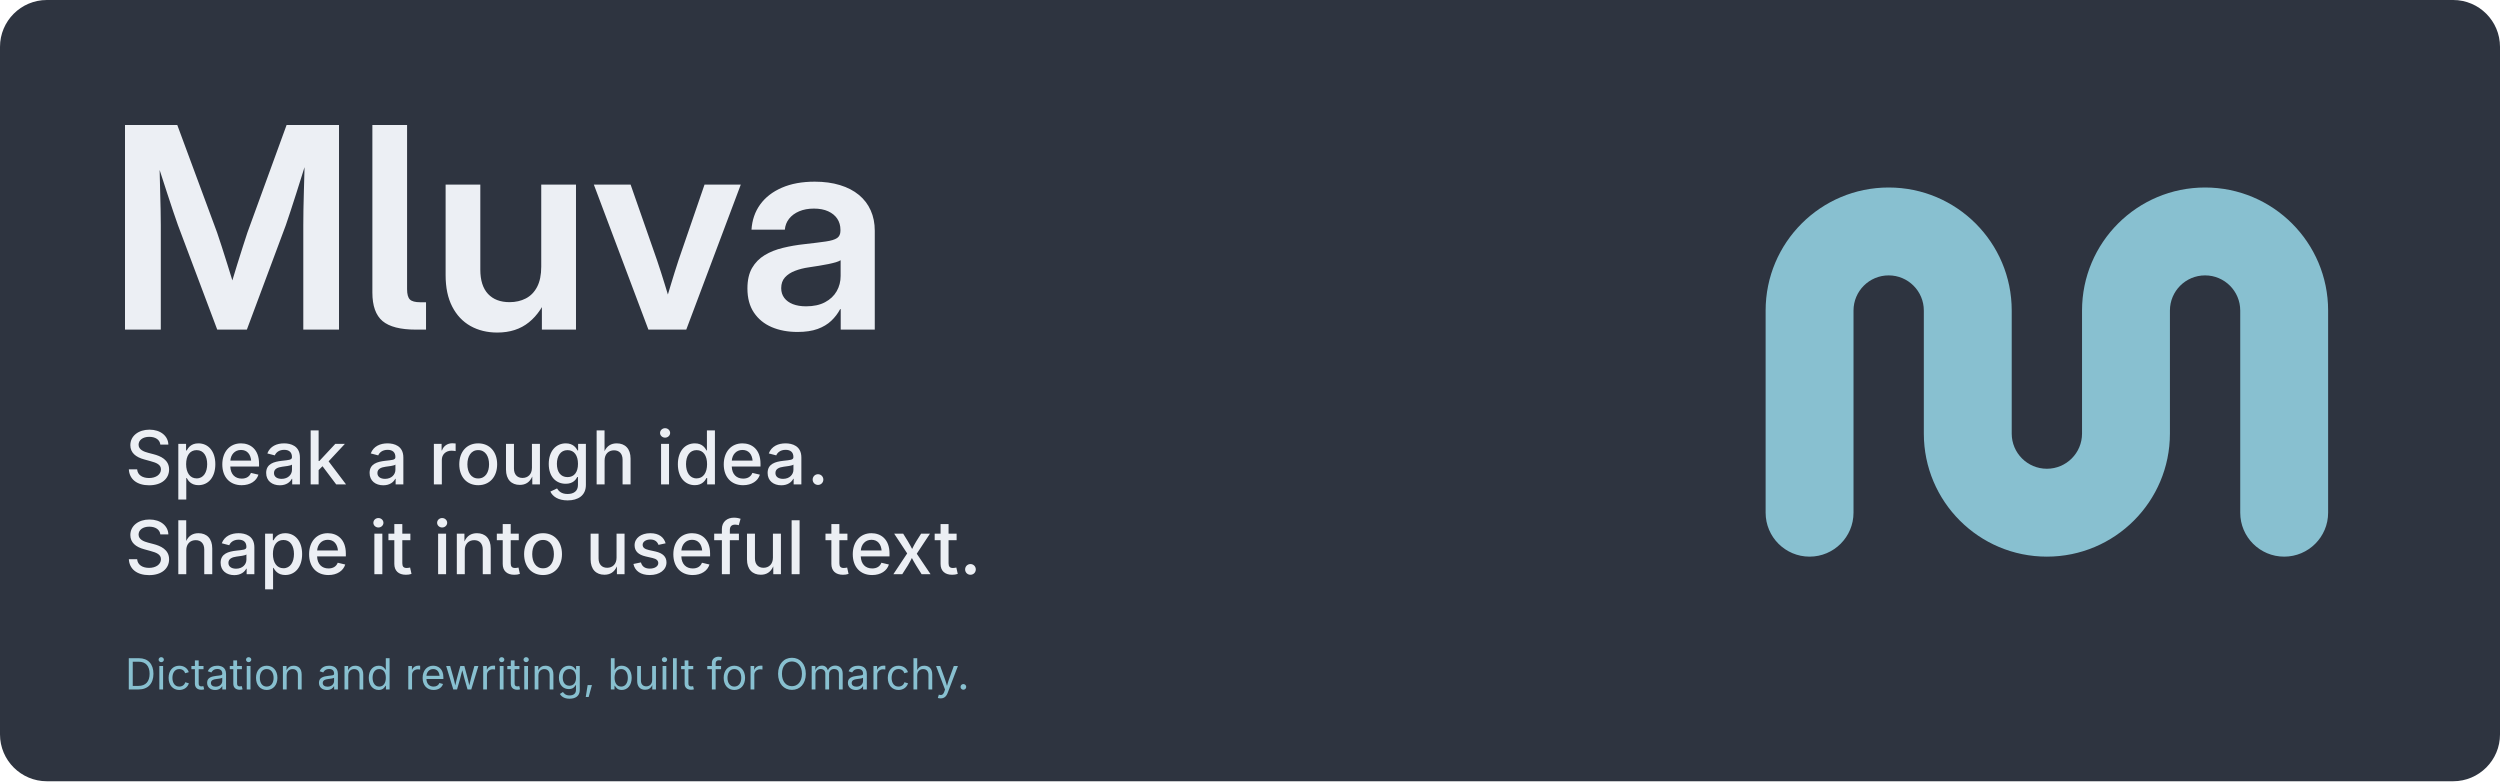
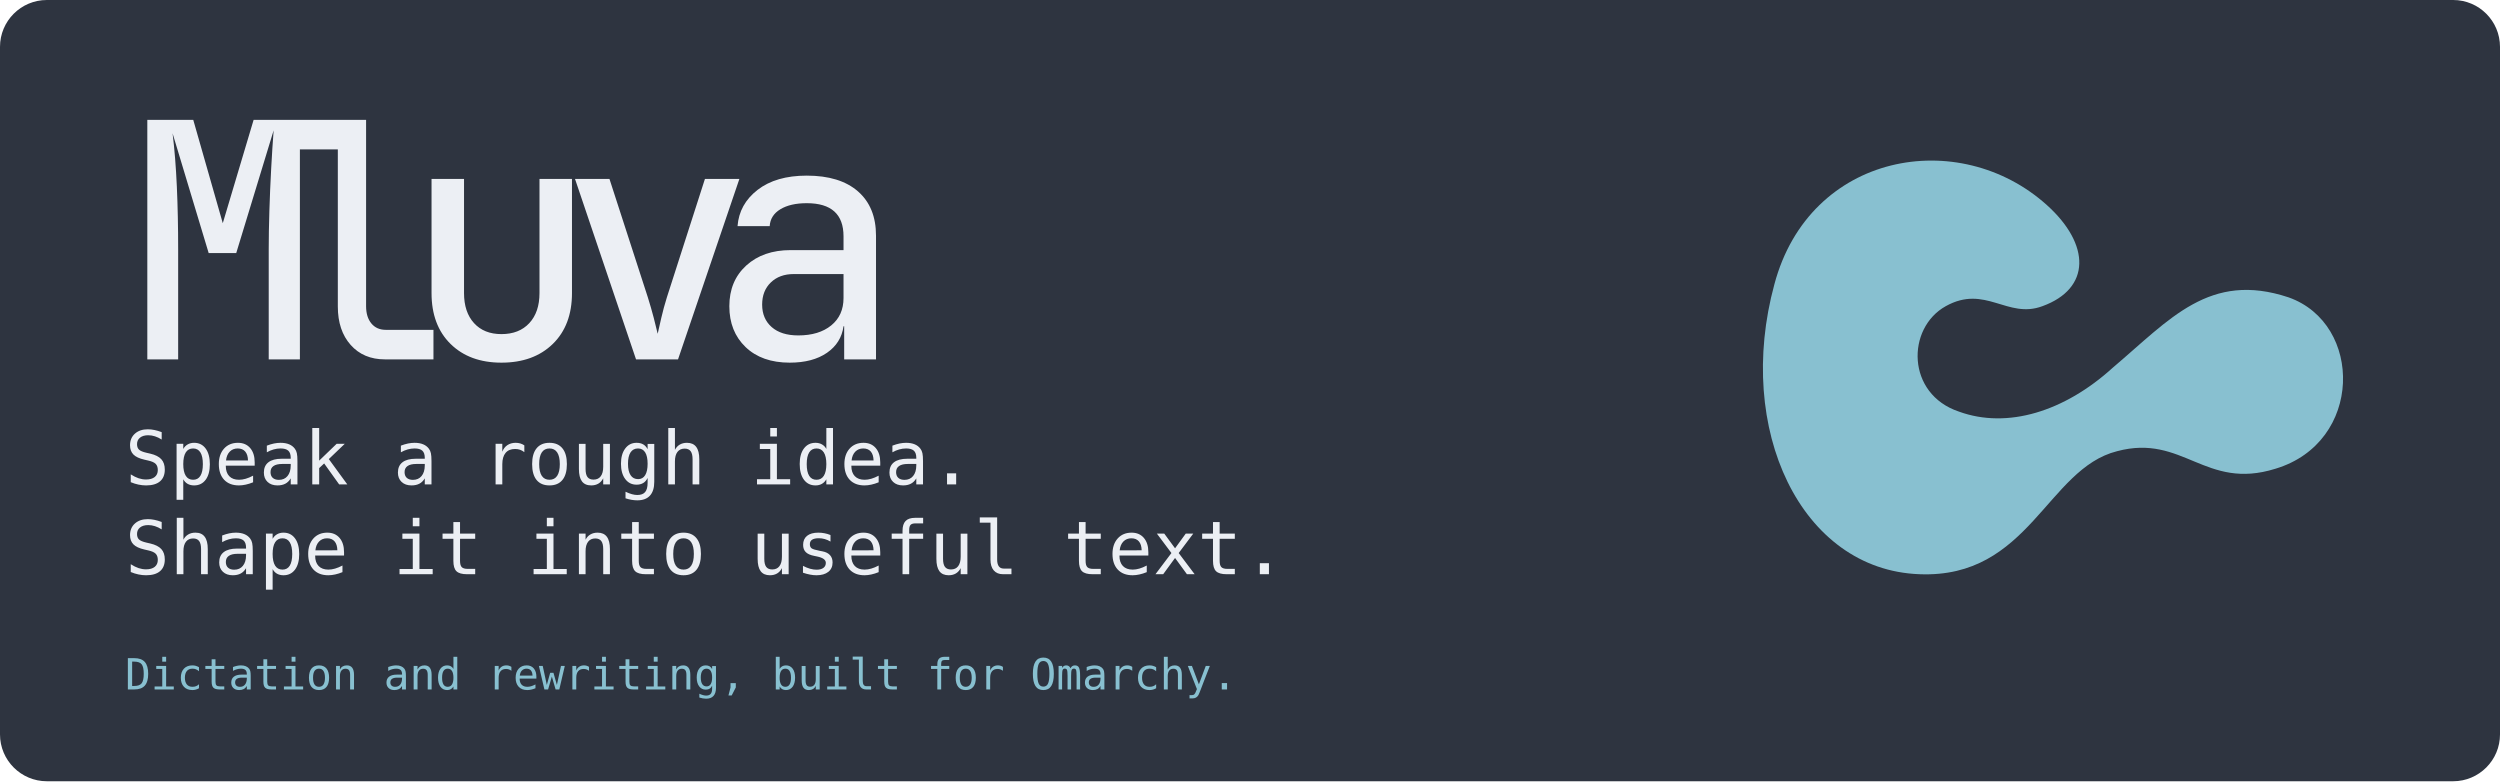
<svg xmlns="http://www.w3.org/2000/svg" width="1280" height="400" viewBox="0 0 1280 400" role="img" aria-labelledby="title description">
  <rect width="1280" height="400" rx="24" fill="#2E3440" />
-   <path transform="translate(64 64) scale(1.5)" fill="#ECEFF4" d="M0 69.844L0 0L17.844 0L31.438 36.719C31.895 38.043 32.43 39.664 33.047 41.578C33.66 43.484 34.297 45.484 34.953 47.578C35.609 49.664 36.223 51.648 36.797 53.531C37.367 55.418 37.828 56.984 38.172 58.234L35.141 58.234C35.484 56.984 35.938 55.418 36.5 53.531C37.062 51.648 37.664 49.664 38.312 47.578C38.957 45.484 39.586 43.484 40.203 41.578C40.816 39.664 41.344 38.043 41.781 36.719L55.156 0L73.047 0L73.047 69.844L60.859 69.844L60.859 34.203C60.859 32.672 60.875 30.902 60.906 28.891C60.945 26.883 61 24.758 61.062 22.516C61.133 20.277 61.195 18.012 61.25 15.719C61.312 13.43 61.352 11.242 61.375 9.156L62.906 9.156C62.176 11.523 61.43 13.914 60.672 16.328C59.91 18.746 59.176 21.074 58.469 23.312C57.758 25.543 57.098 27.59 56.484 29.453C55.879 31.309 55.348 32.891 54.891 34.203L41.594 69.844L31.484 69.844L18.078 34.203C17.617 32.891 17.07 31.309 16.438 29.453C15.812 27.59 15.133 25.543 14.406 23.312C13.688 21.074 12.93 18.746 12.141 16.328C11.359 13.914 10.578 11.523 9.797 9.156L11.703 9.156C11.742 11.242 11.785 13.43 11.828 15.719C11.879 18.012 11.938 20.277 12 22.516C12.07 24.758 12.125 26.883 12.156 28.891C12.195 30.902 12.219 32.672 12.219 34.203L12.219 69.844ZM99.312 69.844C94.031 69.844 90.227 68.871 87.906 66.922C85.594 64.965 84.438 61.727 84.438 57.203L84.438 0L96.281 0L96.281 56.016C96.281 57.746 96.602 58.93 97.25 59.562C97.895 60.188 99.066 60.5 100.766 60.5C101.055 60.5 101.391 60.5 101.766 60.5C102.148 60.5 102.477 60.5 102.75 60.5L102.75 69.844C102.176 69.844 101.602 69.844 101.031 69.844C100.457 69.844 99.883 69.844 99.312 69.844ZM127.078 70.844C123.641 70.844 120.586 70.098 117.922 68.609C115.266 67.109 113.188 64.902 111.688 61.984C110.188 59.07 109.438 55.496 109.438 51.266L109.438 20.344L121.281 20.344L121.281 49.391C121.281 53.016 122.156 55.773 123.906 57.656C125.664 59.531 128.117 60.469 131.266 60.469C133.336 60.469 135.188 60.047 136.812 59.203C138.445 58.359 139.734 57.043 140.672 55.25C141.609 53.449 142.078 51.141 142.078 48.328L142.078 20.344L153.938 20.344L153.938 69.844L142.297 69.844L142.297 57.25L144.609 57.25C143.016 61.648 140.77 65.012 137.875 67.344C134.988 69.68 131.391 70.844 127.078 70.844ZM178.656 69.844L160.031 20.344L172.578 20.344L181.594 46.141C182.52 48.883 183.398 51.621 184.234 54.359C185.078 57.09 185.91 59.82 186.734 62.547L183.891 62.547C184.711 59.82 185.535 57.09 186.359 54.359C187.18 51.621 188.039 48.883 188.938 46.141L197.812 20.344L210.188 20.344L191.578 69.844ZM229.562 70.641C226.27 70.641 223.336 70.094 220.766 69C218.191 67.898 216.16 66.242 214.672 64.031C213.191 61.824 212.453 59.078 212.453 55.797C212.453 52.977 212.977 50.648 214.031 48.812C215.094 46.98 216.531 45.516 218.344 44.422C220.156 43.328 222.234 42.5 224.578 41.938C226.922 41.367 229.359 40.945 231.891 40.672C234.961 40.328 237.395 40.027 239.188 39.766C240.988 39.508 242.273 39.117 243.047 38.594C243.816 38.074 244.203 37.25 244.203 36.125L244.203 35.75C244.203 34.336 243.844 33.086 243.125 32C242.406 30.918 241.367 30.07 240.016 29.453C238.672 28.84 237.051 28.531 235.156 28.531C233.25 28.531 231.57 28.84 230.125 29.453C228.676 30.07 227.523 30.918 226.672 32C225.828 33.074 225.344 34.32 225.219 35.734L213.844 35.734C214.051 32.445 215.039 29.574 216.812 27.125C218.582 24.68 221.047 22.773 224.203 21.406C227.359 20.031 231.098 19.344 235.422 19.344C238.629 19.344 241.504 19.734 244.047 20.516C246.586 21.289 248.738 22.402 250.5 23.859C252.27 25.32 253.613 27.078 254.531 29.141C255.457 31.203 255.922 33.523 255.922 36.094L255.922 69.844L244.297 69.844L244.297 62.844L244.109 62.844C243.336 64.312 242.328 65.641 241.078 66.828C239.836 68.008 238.281 68.938 236.406 69.625C234.531 70.301 232.25 70.641 229.562 70.641ZM232.469 61.891C235.039 61.891 237.203 61.422 238.953 60.484C240.711 59.547 242.035 58.297 242.922 56.734C243.816 55.172 244.266 53.438 244.266 51.531L244.266 46.156C243.898 46.398 243.359 46.625 242.641 46.844C241.922 47.055 241.066 47.262 240.078 47.469C239.098 47.668 238.035 47.859 236.891 48.047C235.742 48.234 234.562 48.418 233.344 48.594C231.664 48.836 230.113 49.23 228.688 49.781C227.27 50.324 226.129 51.07 225.266 52.016C224.41 52.965 223.984 54.188 223.984 55.688C223.984 56.969 224.332 58.078 225.031 59.016C225.727 59.945 226.711 60.656 227.984 61.156C229.254 61.648 230.75 61.891 232.469 61.891Z" />
-   <path transform="translate(886 60) scale(2.25)" fill="#88C0D0" d="M8 90V44a28 28 0 0 1 56 0v28a8 8 0 0 0 16 0V44a28 28 0 0 1 56 0v46a10 10 0 0 1-20 0V44a8 8 0 0 0-16 0v28a28 28 0 0 1-56 0V44a8 8 0 0 0-16 0v46a10 10 0 0 1-20 0Z" />
-   <g font-family="Adwaita Sans, Inter, Noto Sans, sans-serif" fill="#ECEFF4">
+   <path transform="translate(64 64) scale(1.5)" fill="#ECEFF4" d="M7.616 80.0V-1.76H23.296L33.376 33.52L43.904 -1.76H59.696V80.0H49.056V42.48Q49.056 36.544 49.28 29.32Q49.504 22.096 49.896 14.872Q50.288 7.648 50.736 1.824L37.968 43.712H28.56L16.24 2.832Q17.248 11.008 17.696 21.032Q18.144 31.056 18.144 42.48V80.0ZM88.722 80.0Q81.414 80.0 77.029 75.072Q72.644 70.144 72.644 61.968V8.32H54.326V-1.76H82.291V61.856Q82.291 65.552 84.094 67.736Q85.896 69.92 89.014 69.92H105.287V80.0ZM128.488 81.12Q117.624 81.12 111.128 74.736Q104.632 68.352 104.632 57.376V18.4H115.72V57.376Q115.72 63.872 119.136 67.624Q122.552 71.376 128.488 71.376Q134.536 71.376 138.008 67.624Q141.48 63.872 141.48 57.376V18.4H152.568V57.376Q152.568 68.352 146.016 74.736Q139.464 81.12 128.488 81.12ZM174.432 80.0 153.6 18.4H165.36L178.464 58.832Q179.584 62.416 180.48 65.832Q181.376 69.248 181.824 71.264Q182.272 69.248 183.056 65.832Q183.84 62.416 184.96 58.832L197.952 18.4H209.712L188.768 80.0ZM226.888 81.12Q217.368 81.12 211.824 75.8Q206.28 70.48 206.28 61.856Q206.28 53.232 212.048 47.968Q217.816 42.704 227.224 42.704H245.256V38.0Q245.256 26.688 232.712 26.688Q227.112 26.688 223.696 28.76Q220.28 30.832 220.056 34.528H209.08Q209.64 27.024 215.912 22.152Q222.184 17.28 232.712 17.28Q244.024 17.28 250.184 22.656Q256.344 28.032 256.344 37.776V80.0H245.48V68.688H245.256Q244.472 74.4 239.6 77.76Q234.728 81.12 226.888 81.12ZM229.8 71.824Q236.856 71.824 241.056 68.408Q245.256 64.992 245.256 59.056V50.88H228.232Q223.416 50.88 220.448 53.736Q217.48 56.592 217.48 61.296Q217.48 66.112 220.728 68.968Q223.976 71.824 229.8 71.824Z" />
+   <path transform="translate(886 60) scale(2.25)" fill="#88C0D0" d="M72 20C52 2 18 8 10 38C1 71 16 103 43 104C68 105 72 80 88 76C103 72 108 85 124 80C144 74 144 47 127 41C109 35 100 46 87 57C76 67 63 71 52 67C40 63 40 48 49 43C58 38 63 46 71 43C82 39 82 29 72 20Z" />
+   <g font-family="JetBrains Mono, monospace" fill="#ECEFF4">
    <text x="64" y="248" font-size="38" font-weight="500">Speak a rough idea.</text>
    <text x="64" y="294" font-size="38" font-weight="500">Shape it into useful text.</text>
    <text x="64" y="353" font-size="22" fill="#88C0D0">Dictation and rewriting, built for Omarchy.</text>
  </g>
</svg>
